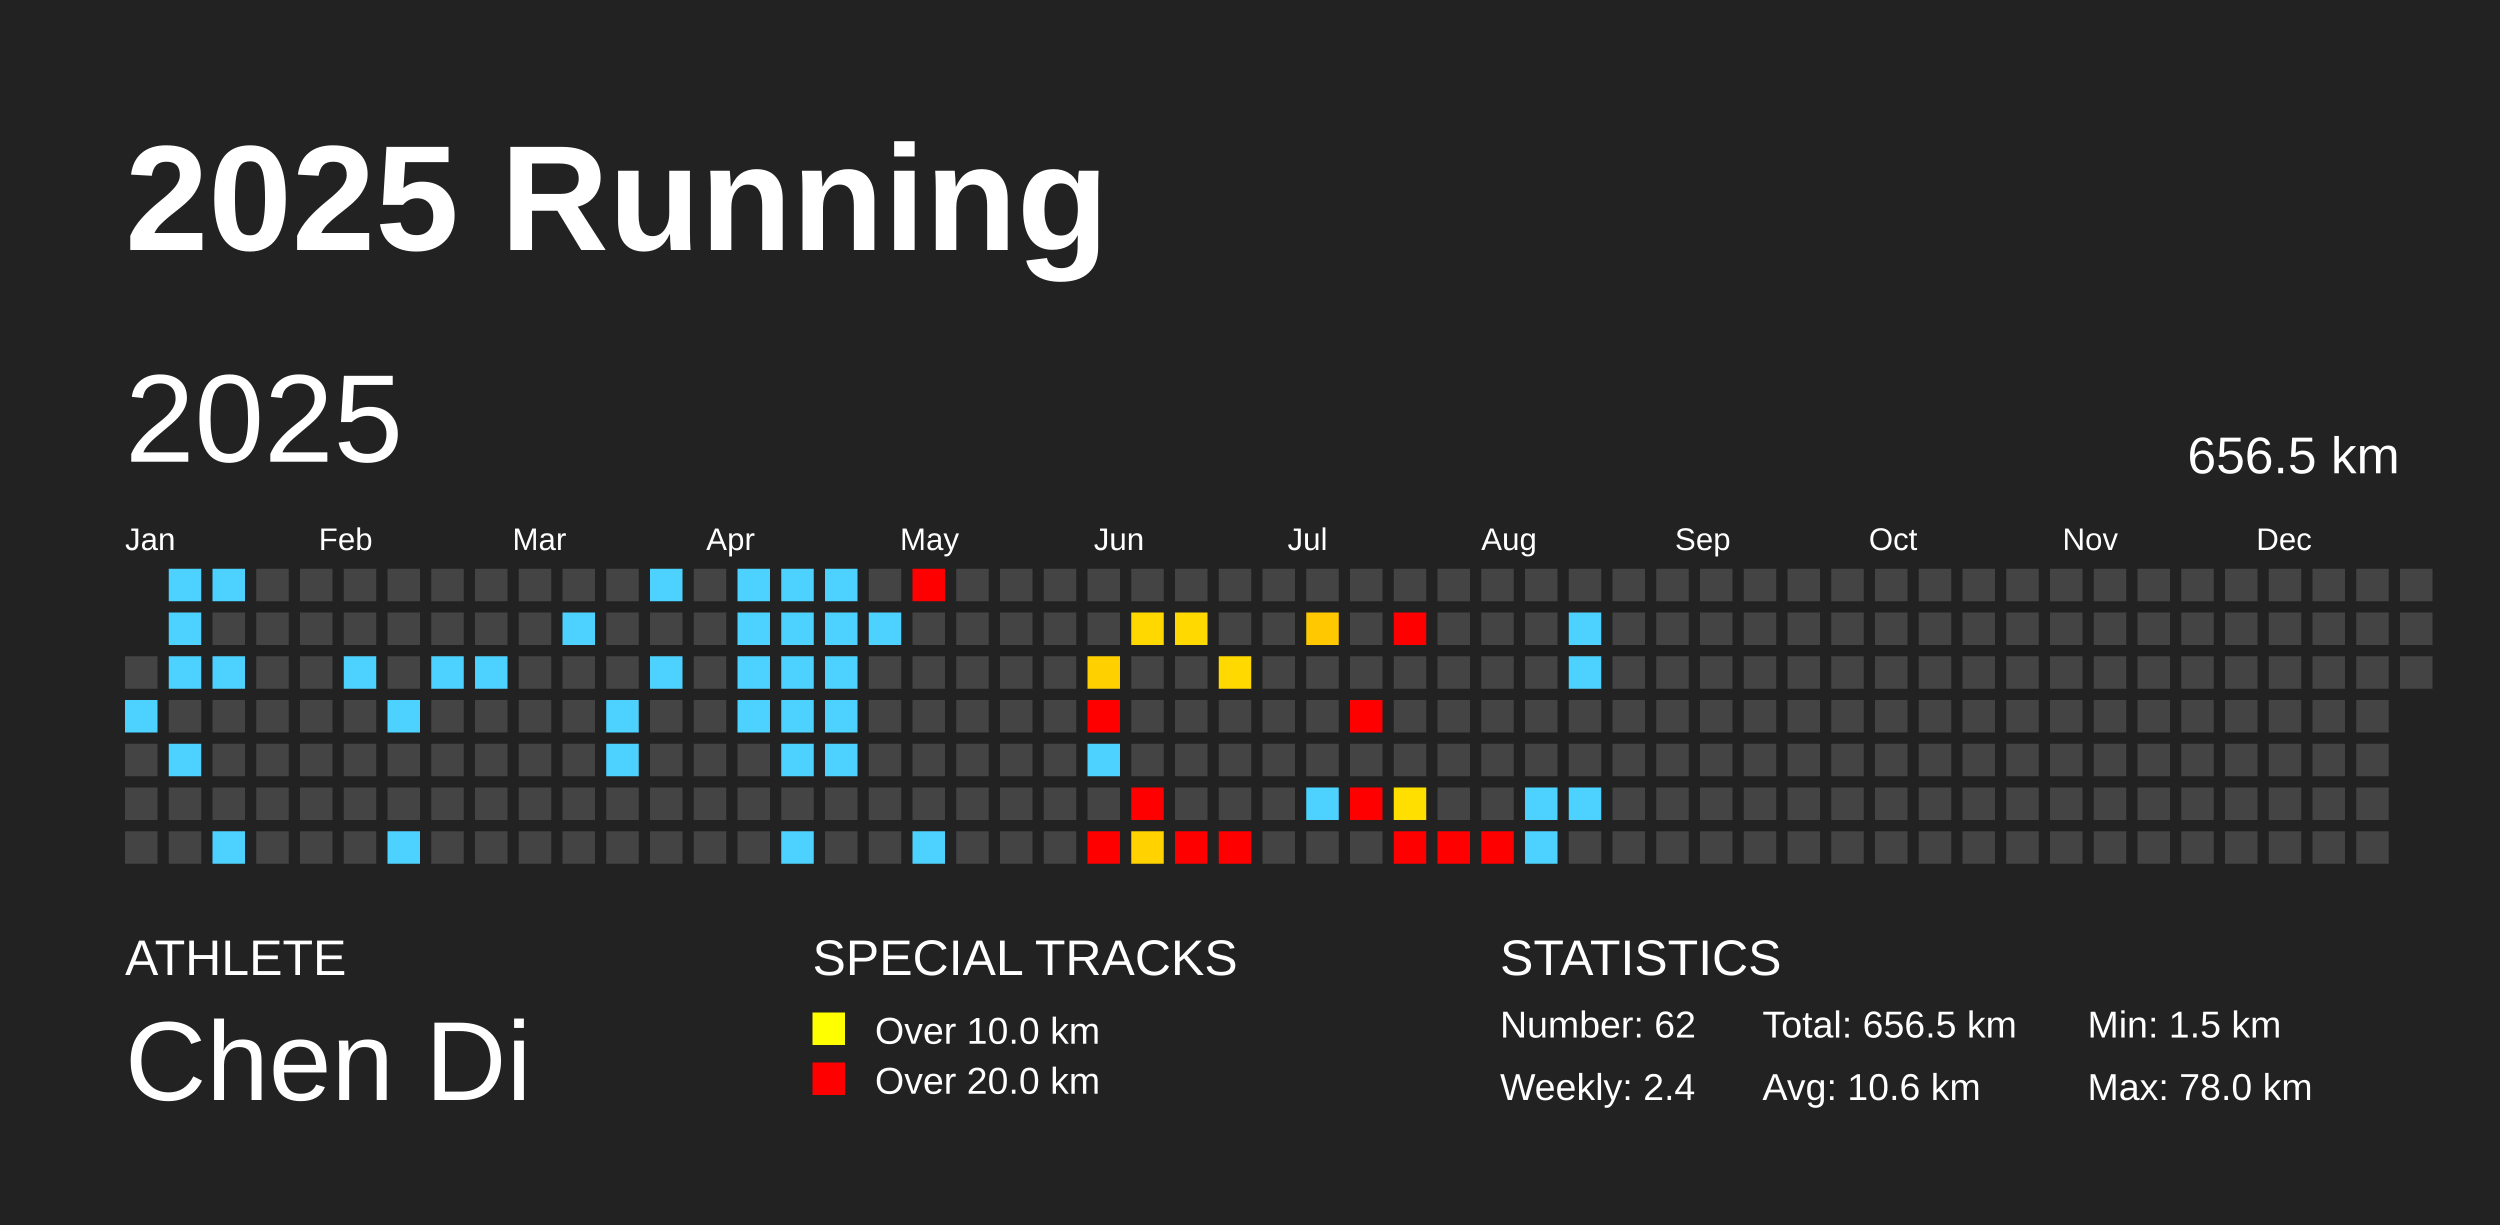
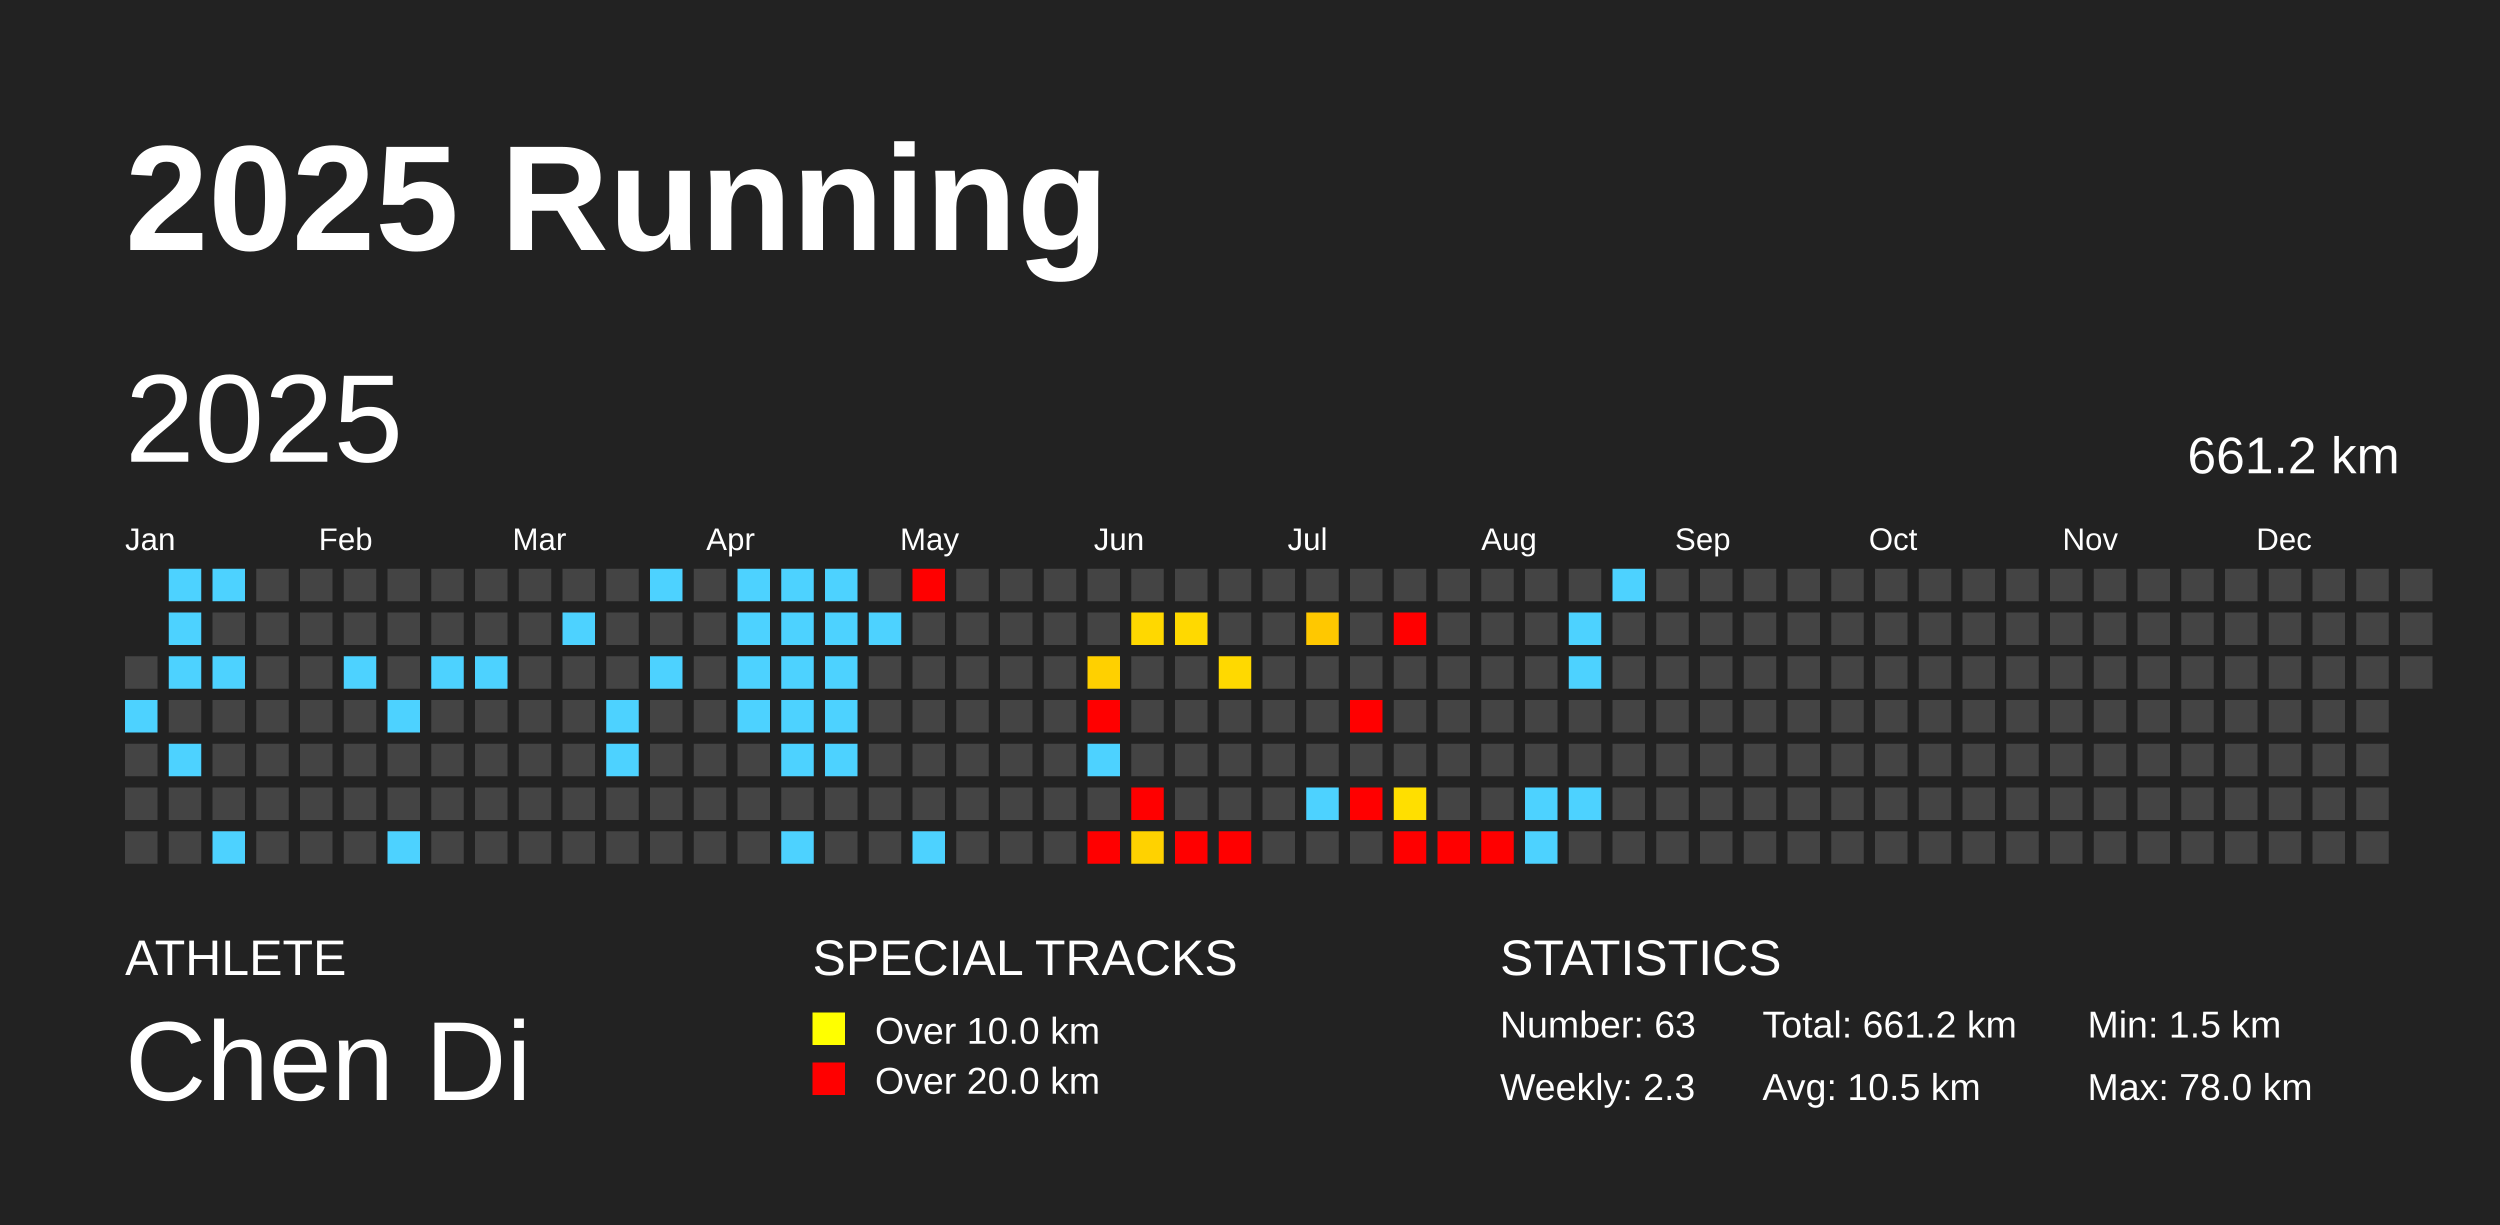
<svg xmlns="http://www.w3.org/2000/svg" baseProfile="full" height="98mm" version="1.1" viewBox="0,0,200,98" width="200mm">
  <defs />
  <rect fill="#222222" height="98" width="200" x="0" y="0" />
  <text fill="#FFFFFF" style="font-size:12px; font-family:Arial; font-weight:bold;" x="10" y="20">2025 Running</text>
  <text fill="#FFFFFF" style="font-size:4px; font-family:Arial" x="10" y="78">ATHLETE</text>
  <text fill="#FFFFFF" style="font-size:9px; font-family:Arial" x="10" y="88">Chen Di</text>
  <text fill="#FFFFFF" style="font-size:4px; font-family:Arial" x="65" y="78">SPECIAL TRACKS</text>
  <rect fill="yellow" height="2.6" width="2.6" x="65" y="81" />
  <text fill="#FFFFFF" style="font-size:3px; font-family:Arial" x="70" y="83.5">Over 10.0 km</text>
  <rect fill="red" height="2.6" width="2.6" x="65" y="85" />
  <text fill="#FFFFFF" style="font-size:3px; font-family:Arial" x="70" y="87.5">Over 20.0 km</text>
  <text fill="#FFFFFF" style="font-size:4px; font-family:Arial" x="120" y="78">STATISTICS</text>
-   <text fill="#FFFFFF" style="font-size:3px; font-family:Arial" x="120" y="83">Number: 62</text>
-   <text fill="#FFFFFF" style="font-size:3px; font-family:Arial" x="120" y="88">Weekly: 2.4</text>
-   <text fill="#FFFFFF" style="font-size:3px; font-family:Arial" x="141" y="83">Total: 656.5 km</text>
-   <text fill="#FFFFFF" style="font-size:3px; font-family:Arial" x="141" y="88">Avg: 10.6 km</text>
+   <text fill="#FFFFFF" style="font-size:3px; font-family:Arial" x="120" y="83">Number: 63</text>
+   <text fill="#FFFFFF" style="font-size:3px; font-family:Arial" x="120" y="88">Weekly: 2.3</text>
+   <text fill="#FFFFFF" style="font-size:3px; font-family:Arial" x="141" y="83">Total: 661.2 km</text>
+   <text fill="#FFFFFF" style="font-size:3px; font-family:Arial" x="141" y="88">Avg: 10.5 km</text>
  <text fill="#FFFFFF" style="font-size:3px; font-family:Arial" x="167" y="83">Min: 1.5 km</text>
  <text fill="#FFFFFF" style="font-size:3px; font-family:Arial" x="167" y="88">Max: 78.0 km</text>
  <text dominant-baseline="hanging" fill="#FFFFFF" style="font-size:10.0px; font-family:Arial;" x="10" y="30">2025</text>
-   <text dominant-baseline="hanging" fill="#FFFFFF" style="font-size:4.125px; font-family:Arial;" x="175" y="35">656.5 km</text>
+   <text dominant-baseline="hanging" fill="#FFFFFF" style="font-size:4.125px; font-family:Arial;" x="175" y="35">661.2 km</text>
  <text fill="#FFFFFF" style="font-size:2.5px; font-family:Arial" x="10.0" y="44">Jan</text>
  <text fill="#FFFFFF" style="font-size:2.5px; font-family:Arial" x="25.5" y="44">Feb</text>
  <text fill="#FFFFFF" style="font-size:2.5px; font-family:Arial" x="41.0" y="44">Mar</text>
  <text fill="#FFFFFF" style="font-size:2.5px; font-family:Arial" x="56.5" y="44">Apr</text>
  <text fill="#FFFFFF" style="font-size:2.5px; font-family:Arial" x="72.0" y="44">May</text>
  <text fill="#FFFFFF" style="font-size:2.5px; font-family:Arial" x="87.5" y="44">Jun</text>
  <text fill="#FFFFFF" style="font-size:2.5px; font-family:Arial" x="103.0" y="44">Jul</text>
  <text fill="#FFFFFF" style="font-size:2.5px; font-family:Arial" x="118.5" y="44">Aug</text>
  <text fill="#FFFFFF" style="font-size:2.5px; font-family:Arial" x="134.0" y="44">Sep</text>
  <text fill="#FFFFFF" style="font-size:2.5px; font-family:Arial" x="149.5" y="44">Oct</text>
  <text fill="#FFFFFF" style="font-size:2.5px; font-family:Arial" x="165.0" y="44">Nov</text>
  <text fill="#FFFFFF" style="font-size:2.5px; font-family:Arial" x="180.5" y="44">Dec</text>
  <rect fill="#444444" height="2.6" width="2.6" x="10.0" y="52.5" />
  <rect fill="#4dd2ff" height="2.6" width="2.6" x="10.0" y="56.0" />
  <rect fill="#444444" height="2.6" width="2.6" x="10.0" y="59.5" />
  <rect fill="#444444" height="2.6" width="2.6" x="10.0" y="63.0" />
  <rect fill="#444444" height="2.6" width="2.6" x="10.0" y="66.5" />
  <rect fill="#4dd2ff" height="2.6" width="2.6" x="13.5" y="45.5" />
  <rect fill="#4dd2ff" height="2.6" width="2.6" x="13.5" y="49.0" />
  <rect fill="#4dd2ff" height="2.6" width="2.6" x="13.5" y="52.5" />
  <rect fill="#444444" height="2.6" width="2.6" x="13.5" y="56.0" />
  <rect fill="#4dd2ff" height="2.6" width="2.6" x="13.5" y="59.5" />
  <rect fill="#444444" height="2.6" width="2.6" x="13.5" y="63.0" />
  <rect fill="#444444" height="2.6" width="2.6" x="13.5" y="66.5" />
  <rect fill="#4dd2ff" height="2.6" width="2.6" x="17.0" y="45.5" />
  <rect fill="#444444" height="2.6" width="2.6" x="17.0" y="49.0" />
  <rect fill="#4dd2ff" height="2.6" width="2.6" x="17.0" y="52.5" />
  <rect fill="#444444" height="2.6" width="2.6" x="17.0" y="56.0" />
  <rect fill="#444444" height="2.6" width="2.6" x="17.0" y="59.5" />
  <rect fill="#444444" height="2.6" width="2.6" x="17.0" y="63.0" />
  <rect fill="#4dd2ff" height="2.6" width="2.6" x="17.0" y="66.5" />
  <rect fill="#444444" height="2.6" width="2.6" x="20.5" y="45.5" />
  <rect fill="#444444" height="2.6" width="2.6" x="20.5" y="49.0" />
  <rect fill="#444444" height="2.6" width="2.6" x="20.5" y="52.5" />
  <rect fill="#444444" height="2.6" width="2.6" x="20.5" y="56.0" />
  <rect fill="#444444" height="2.6" width="2.6" x="20.5" y="59.5" />
  <rect fill="#444444" height="2.6" width="2.6" x="20.5" y="63.0" />
  <rect fill="#444444" height="2.6" width="2.6" x="20.5" y="66.5" />
  <rect fill="#444444" height="2.6" width="2.6" x="24.0" y="45.5" />
  <rect fill="#444444" height="2.6" width="2.6" x="24.0" y="49.0" />
  <rect fill="#444444" height="2.6" width="2.6" x="24.0" y="52.5" />
  <rect fill="#444444" height="2.6" width="2.6" x="24.0" y="56.0" />
  <rect fill="#444444" height="2.6" width="2.6" x="24.0" y="59.5" />
  <rect fill="#444444" height="2.6" width="2.6" x="24.0" y="63.0" />
  <rect fill="#444444" height="2.6" width="2.6" x="24.0" y="66.5" />
  <rect fill="#444444" height="2.6" width="2.6" x="27.5" y="45.5" />
  <rect fill="#444444" height="2.6" width="2.6" x="27.5" y="49.0" />
  <rect fill="#4dd2ff" height="2.6" width="2.6" x="27.5" y="52.5" />
  <rect fill="#444444" height="2.6" width="2.6" x="27.5" y="56.0" />
  <rect fill="#444444" height="2.6" width="2.6" x="27.5" y="59.5" />
  <rect fill="#444444" height="2.6" width="2.6" x="27.5" y="63.0" />
  <rect fill="#444444" height="2.6" width="2.6" x="27.5" y="66.5" />
  <rect fill="#444444" height="2.6" width="2.6" x="31.0" y="45.5" />
  <rect fill="#444444" height="2.6" width="2.6" x="31.0" y="49.0" />
  <rect fill="#444444" height="2.6" width="2.6" x="31.0" y="52.5" />
  <rect fill="#4dd2ff" height="2.6" width="2.6" x="31.0" y="56.0" />
  <rect fill="#444444" height="2.6" width="2.6" x="31.0" y="59.5" />
  <rect fill="#444444" height="2.6" width="2.6" x="31.0" y="63.0" />
  <rect fill="#4dd2ff" height="2.6" width="2.6" x="31.0" y="66.5" />
  <rect fill="#444444" height="2.6" width="2.6" x="34.5" y="45.5" />
  <rect fill="#444444" height="2.6" width="2.6" x="34.5" y="49.0" />
  <rect fill="#4dd2ff" height="2.6" width="2.6" x="34.5" y="52.5" />
  <rect fill="#444444" height="2.6" width="2.6" x="34.5" y="56.0" />
  <rect fill="#444444" height="2.6" width="2.6" x="34.5" y="59.5" />
  <rect fill="#444444" height="2.6" width="2.6" x="34.5" y="63.0" />
  <rect fill="#444444" height="2.6" width="2.6" x="34.5" y="66.5" />
  <rect fill="#444444" height="2.6" width="2.6" x="38.0" y="45.5" />
  <rect fill="#444444" height="2.6" width="2.6" x="38.0" y="49.0" />
  <rect fill="#4dd2ff" height="2.6" width="2.6" x="38.0" y="52.5" />
  <rect fill="#444444" height="2.6" width="2.6" x="38.0" y="56.0" />
  <rect fill="#444444" height="2.6" width="2.6" x="38.0" y="59.5" />
  <rect fill="#444444" height="2.6" width="2.6" x="38.0" y="63.0" />
  <rect fill="#444444" height="2.6" width="2.6" x="38.0" y="66.5" />
  <rect fill="#444444" height="2.6" width="2.6" x="41.5" y="45.5" />
  <rect fill="#444444" height="2.6" width="2.6" x="41.5" y="49.0" />
  <rect fill="#444444" height="2.6" width="2.6" x="41.5" y="52.5" />
  <rect fill="#444444" height="2.6" width="2.6" x="41.5" y="56.0" />
  <rect fill="#444444" height="2.6" width="2.6" x="41.5" y="59.5" />
  <rect fill="#444444" height="2.6" width="2.6" x="41.5" y="63.0" />
  <rect fill="#444444" height="2.6" width="2.6" x="41.5" y="66.5" />
  <rect fill="#444444" height="2.6" width="2.6" x="45.0" y="45.5" />
  <rect fill="#4dd2ff" height="2.6" width="2.6" x="45.0" y="49.0" />
  <rect fill="#444444" height="2.6" width="2.6" x="45.0" y="52.5" />
  <rect fill="#444444" height="2.6" width="2.6" x="45.0" y="56.0" />
  <rect fill="#444444" height="2.6" width="2.6" x="45.0" y="59.5" />
  <rect fill="#444444" height="2.6" width="2.6" x="45.0" y="63.0" />
  <rect fill="#444444" height="2.6" width="2.6" x="45.0" y="66.5" />
  <rect fill="#444444" height="2.6" width="2.6" x="48.5" y="45.5" />
  <rect fill="#444444" height="2.6" width="2.6" x="48.5" y="49.0" />
  <rect fill="#444444" height="2.6" width="2.6" x="48.5" y="52.5" />
  <rect fill="#4dd2ff" height="2.6" width="2.6" x="48.5" y="56.0" />
  <rect fill="#4dd2ff" height="2.6" width="2.6" x="48.5" y="59.5" />
  <rect fill="#444444" height="2.6" width="2.6" x="48.5" y="63.0" />
  <rect fill="#444444" height="2.6" width="2.6" x="48.5" y="66.5" />
  <rect fill="#4dd2ff" height="2.6" width="2.6" x="52.0" y="45.5" />
  <rect fill="#444444" height="2.6" width="2.6" x="52.0" y="49.0" />
  <rect fill="#4dd2ff" height="2.6" width="2.6" x="52.0" y="52.5" />
  <rect fill="#444444" height="2.6" width="2.6" x="52.0" y="56.0" />
  <rect fill="#444444" height="2.6" width="2.6" x="52.0" y="59.5" />
  <rect fill="#444444" height="2.6" width="2.6" x="52.0" y="63.0" />
  <rect fill="#444444" height="2.6" width="2.6" x="52.0" y="66.5" />
  <rect fill="#444444" height="2.6" width="2.6" x="55.5" y="45.5" />
  <rect fill="#444444" height="2.6" width="2.6" x="55.5" y="49.0" />
  <rect fill="#444444" height="2.6" width="2.6" x="55.5" y="52.5" />
  <rect fill="#444444" height="2.6" width="2.6" x="55.5" y="56.0" />
  <rect fill="#444444" height="2.6" width="2.6" x="55.5" y="59.5" />
  <rect fill="#444444" height="2.6" width="2.6" x="55.5" y="63.0" />
  <rect fill="#444444" height="2.6" width="2.6" x="55.5" y="66.5" />
  <rect fill="#4dd2ff" height="2.6" width="2.6" x="59.0" y="45.5" />
  <rect fill="#4dd2ff" height="2.6" width="2.6" x="59.0" y="49.0" />
  <rect fill="#4dd2ff" height="2.6" width="2.6" x="59.0" y="52.5" />
  <rect fill="#4dd2ff" height="2.6" width="2.6" x="59.0" y="56.0" />
  <rect fill="#444444" height="2.6" width="2.6" x="59.0" y="59.5" />
  <rect fill="#444444" height="2.6" width="2.6" x="59.0" y="63.0" />
  <rect fill="#444444" height="2.6" width="2.6" x="59.0" y="66.5" />
  <rect fill="#4dd2ff" height="2.6" width="2.6" x="62.5" y="45.5" />
  <rect fill="#4dd2ff" height="2.6" width="2.6" x="62.5" y="49.0" />
  <rect fill="#4dd2ff" height="2.6" width="2.6" x="62.5" y="52.5" />
  <rect fill="#4dd2ff" height="2.6" width="2.6" x="62.5" y="56.0" />
  <rect fill="#4dd2ff" height="2.6" width="2.6" x="62.5" y="59.5" />
  <rect fill="#444444" height="2.6" width="2.6" x="62.5" y="63.0" />
  <rect fill="#4dd2ff" height="2.6" width="2.6" x="62.5" y="66.5" />
  <rect fill="#4dd2ff" height="2.6" width="2.6" x="66.0" y="45.5" />
  <rect fill="#4dd2ff" height="2.6" width="2.6" x="66.0" y="49.0" />
  <rect fill="#4dd2ff" height="2.6" width="2.6" x="66.0" y="52.5" />
  <rect fill="#4dd2ff" height="2.6" width="2.6" x="66.0" y="56.0" />
  <rect fill="#4dd2ff" height="2.6" width="2.6" x="66.0" y="59.5" />
  <rect fill="#444444" height="2.6" width="2.6" x="66.0" y="63.0" />
  <rect fill="#444444" height="2.6" width="2.6" x="66.0" y="66.5" />
  <rect fill="#444444" height="2.6" width="2.6" x="69.5" y="45.5" />
  <rect fill="#4dd2ff" height="2.6" width="2.6" x="69.5" y="49.0" />
  <rect fill="#444444" height="2.6" width="2.6" x="69.5" y="52.5" />
  <rect fill="#444444" height="2.6" width="2.6" x="69.5" y="56.0" />
  <rect fill="#444444" height="2.6" width="2.6" x="69.5" y="59.5" />
  <rect fill="#444444" height="2.6" width="2.6" x="69.5" y="63.0" />
  <rect fill="#444444" height="2.6" width="2.6" x="69.5" y="66.5" />
  <rect fill="red" height="2.6" width="2.6" x="73.0" y="45.5" />
  <rect fill="#444444" height="2.6" width="2.6" x="73.0" y="49.0" />
  <rect fill="#444444" height="2.6" width="2.6" x="73.0" y="52.5" />
  <rect fill="#444444" height="2.6" width="2.6" x="73.0" y="56.0" />
  <rect fill="#444444" height="2.6" width="2.6" x="73.0" y="59.5" />
  <rect fill="#444444" height="2.6" width="2.6" x="73.0" y="63.0" />
  <rect fill="#4dd2ff" height="2.6" width="2.6" x="73.0" y="66.5" />
  <rect fill="#444444" height="2.6" width="2.6" x="76.5" y="45.5" />
  <rect fill="#444444" height="2.6" width="2.6" x="76.5" y="49.0" />
  <rect fill="#444444" height="2.6" width="2.6" x="76.5" y="52.5" />
  <rect fill="#444444" height="2.6" width="2.6" x="76.5" y="56.0" />
  <rect fill="#444444" height="2.6" width="2.6" x="76.5" y="59.5" />
  <rect fill="#444444" height="2.6" width="2.6" x="76.5" y="63.0" />
  <rect fill="#444444" height="2.6" width="2.6" x="76.5" y="66.5" />
  <rect fill="#444444" height="2.6" width="2.6" x="80.0" y="45.5" />
  <rect fill="#444444" height="2.6" width="2.6" x="80.0" y="49.0" />
  <rect fill="#444444" height="2.6" width="2.6" x="80.0" y="52.5" />
  <rect fill="#444444" height="2.6" width="2.6" x="80.0" y="56.0" />
  <rect fill="#444444" height="2.6" width="2.6" x="80.0" y="59.5" />
  <rect fill="#444444" height="2.6" width="2.6" x="80.0" y="63.0" />
  <rect fill="#444444" height="2.6" width="2.6" x="80.0" y="66.5" />
  <rect fill="#444444" height="2.6" width="2.6" x="83.5" y="45.5" />
  <rect fill="#444444" height="2.6" width="2.6" x="83.5" y="49.0" />
  <rect fill="#444444" height="2.6" width="2.6" x="83.5" y="52.5" />
  <rect fill="#444444" height="2.6" width="2.6" x="83.5" y="56.0" />
  <rect fill="#444444" height="2.6" width="2.6" x="83.5" y="59.5" />
  <rect fill="#444444" height="2.6" width="2.6" x="83.5" y="63.0" />
  <rect fill="#444444" height="2.6" width="2.6" x="83.5" y="66.5" />
  <rect fill="#444444" height="2.6" width="2.6" x="87.0" y="45.5" />
  <rect fill="#444444" height="2.6" width="2.6" x="87.0" y="49.0" />
  <rect fill="#ffd000" height="2.6" width="2.6" x="87.0" y="52.5" />
  <rect fill="red" height="2.6" width="2.6" x="87.0" y="56.0" />
  <rect fill="#4dd2ff" height="2.6" width="2.6" x="87.0" y="59.5" />
  <rect fill="#444444" height="2.6" width="2.6" x="87.0" y="63.0" />
  <rect fill="red" height="2.6" width="2.6" x="87.0" y="66.5" />
  <rect fill="#444444" height="2.6" width="2.6" x="90.5" y="45.5" />
  <rect fill="#ffd800" height="2.6" width="2.6" x="90.5" y="49.0" />
  <rect fill="#444444" height="2.6" width="2.6" x="90.5" y="52.5" />
  <rect fill="#444444" height="2.6" width="2.6" x="90.5" y="56.0" />
  <rect fill="#444444" height="2.6" width="2.6" x="90.5" y="59.5" />
  <rect fill="red" height="2.6" width="2.6" x="90.5" y="63.0" />
  <rect fill="#ffd200" height="2.6" width="2.6" x="90.5" y="66.5" />
  <rect fill="#444444" height="2.6" width="2.6" x="94.0" y="45.5" />
  <rect fill="#ffd900" height="2.6" width="2.6" x="94.0" y="49.0" />
  <rect fill="#444444" height="2.6" width="2.6" x="94.0" y="52.5" />
  <rect fill="#444444" height="2.6" width="2.6" x="94.0" y="56.0" />
  <rect fill="#444444" height="2.6" width="2.6" x="94.0" y="59.5" />
  <rect fill="#444444" height="2.6" width="2.6" x="94.0" y="63.0" />
  <rect fill="red" height="2.6" width="2.6" x="94.0" y="66.5" />
  <rect fill="#444444" height="2.6" width="2.6" x="97.5" y="45.5" />
  <rect fill="#444444" height="2.6" width="2.6" x="97.5" y="49.0" />
  <rect fill="#ffd900" height="2.6" width="2.6" x="97.5" y="52.5" />
  <rect fill="#444444" height="2.6" width="2.6" x="97.5" y="56.0" />
  <rect fill="#444444" height="2.6" width="2.6" x="97.5" y="59.5" />
  <rect fill="#444444" height="2.6" width="2.6" x="97.5" y="63.0" />
  <rect fill="red" height="2.6" width="2.6" x="97.5" y="66.5" />
  <rect fill="#444444" height="2.6" width="2.6" x="101.0" y="45.5" />
  <rect fill="#444444" height="2.6" width="2.6" x="101.0" y="49.0" />
  <rect fill="#444444" height="2.6" width="2.6" x="101.0" y="52.5" />
  <rect fill="#444444" height="2.6" width="2.6" x="101.0" y="56.0" />
  <rect fill="#444444" height="2.6" width="2.6" x="101.0" y="59.5" />
  <rect fill="#444444" height="2.6" width="2.6" x="101.0" y="63.0" />
  <rect fill="#444444" height="2.6" width="2.6" x="101.0" y="66.5" />
  <rect fill="#444444" height="2.6" width="2.6" x="104.5" y="45.5" />
  <rect fill="#ffc800" height="2.6" width="2.6" x="104.5" y="49.0" />
  <rect fill="#444444" height="2.6" width="2.6" x="104.5" y="52.5" />
  <rect fill="#444444" height="2.6" width="2.6" x="104.5" y="56.0" />
  <rect fill="#444444" height="2.6" width="2.6" x="104.5" y="59.5" />
  <rect fill="#4dd2ff" height="2.6" width="2.6" x="104.5" y="63.0" />
  <rect fill="#444444" height="2.6" width="2.6" x="104.5" y="66.5" />
  <rect fill="#444444" height="2.6" width="2.6" x="108.0" y="45.5" />
  <rect fill="#444444" height="2.6" width="2.6" x="108.0" y="49.0" />
  <rect fill="#444444" height="2.6" width="2.6" x="108.0" y="52.5" />
  <rect fill="red" height="2.6" width="2.6" x="108.0" y="56.0" />
  <rect fill="#444444" height="2.6" width="2.6" x="108.0" y="59.5" />
  <rect fill="red" height="2.6" width="2.6" x="108.0" y="63.0" />
  <rect fill="#444444" height="2.6" width="2.6" x="108.0" y="66.5" />
  <rect fill="#444444" height="2.6" width="2.6" x="111.5" y="45.5" />
  <rect fill="red" height="2.6" width="2.6" x="111.5" y="49.0" />
  <rect fill="#444444" height="2.6" width="2.6" x="111.5" y="52.5" />
  <rect fill="#444444" height="2.6" width="2.6" x="111.5" y="56.0" />
  <rect fill="#444444" height="2.6" width="2.6" x="111.5" y="59.5" />
  <rect fill="#ffdf00" height="2.6" width="2.6" x="111.5" y="63.0" />
  <rect fill="red" height="2.6" width="2.6" x="111.5" y="66.5" />
  <rect fill="#444444" height="2.6" width="2.6" x="115.0" y="45.5" />
  <rect fill="#444444" height="2.6" width="2.6" x="115.0" y="49.0" />
  <rect fill="#444444" height="2.6" width="2.6" x="115.0" y="52.5" />
  <rect fill="#444444" height="2.6" width="2.6" x="115.0" y="56.0" />
  <rect fill="#444444" height="2.6" width="2.6" x="115.0" y="59.5" />
  <rect fill="#444444" height="2.6" width="2.6" x="115.0" y="63.0" />
  <rect fill="red" height="2.6" width="2.6" x="115.0" y="66.5" />
  <rect fill="#444444" height="2.6" width="2.6" x="118.5" y="45.5" />
  <rect fill="#444444" height="2.6" width="2.6" x="118.5" y="49.0" />
  <rect fill="#444444" height="2.6" width="2.6" x="118.5" y="52.5" />
  <rect fill="#444444" height="2.6" width="2.6" x="118.5" y="56.0" />
  <rect fill="#444444" height="2.6" width="2.6" x="118.5" y="59.5" />
  <rect fill="#444444" height="2.6" width="2.6" x="118.5" y="63.0" />
  <rect fill="red" height="2.6" width="2.6" x="118.5" y="66.5" />
  <rect fill="#444444" height="2.6" width="2.6" x="122.0" y="45.5" />
  <rect fill="#444444" height="2.6" width="2.6" x="122.0" y="49.0" />
  <rect fill="#444444" height="2.6" width="2.6" x="122.0" y="52.5" />
  <rect fill="#444444" height="2.6" width="2.6" x="122.0" y="56.0" />
  <rect fill="#444444" height="2.6" width="2.6" x="122.0" y="59.5" />
  <rect fill="#4dd2ff" height="2.6" width="2.6" x="122.0" y="63.0" />
  <rect fill="#4dd2ff" height="2.6" width="2.6" x="122.0" y="66.5" />
  <rect fill="#444444" height="2.6" width="2.6" x="125.5" y="45.5" />
  <rect fill="#4dd2ff" height="2.6" width="2.6" x="125.5" y="49.0" />
  <rect fill="#4dd2ff" height="2.6" width="2.6" x="125.5" y="52.5" />
  <rect fill="#444444" height="2.6" width="2.6" x="125.5" y="56.0" />
  <rect fill="#444444" height="2.6" width="2.6" x="125.5" y="59.5" />
  <rect fill="#4dd2ff" height="2.6" width="2.6" x="125.5" y="63.0" />
  <rect fill="#444444" height="2.6" width="2.6" x="125.5" y="66.5" />
-   <rect fill="#444444" height="2.6" width="2.6" x="129.0" y="45.5" />
+   <rect fill="#4dd2ff" height="2.6" width="2.6" x="129.0" y="45.5" />
  <rect fill="#444444" height="2.6" width="2.6" x="129.0" y="49.0" />
  <rect fill="#444444" height="2.6" width="2.6" x="129.0" y="52.5" />
  <rect fill="#444444" height="2.6" width="2.6" x="129.0" y="56.0" />
  <rect fill="#444444" height="2.6" width="2.6" x="129.0" y="59.5" />
  <rect fill="#444444" height="2.6" width="2.6" x="129.0" y="63.0" />
  <rect fill="#444444" height="2.6" width="2.6" x="129.0" y="66.5" />
  <rect fill="#444444" height="2.6" width="2.6" x="132.5" y="45.5" />
  <rect fill="#444444" height="2.6" width="2.6" x="132.5" y="49.0" />
  <rect fill="#444444" height="2.6" width="2.6" x="132.5" y="52.5" />
  <rect fill="#444444" height="2.6" width="2.6" x="132.5" y="56.0" />
  <rect fill="#444444" height="2.6" width="2.6" x="132.5" y="59.5" />
  <rect fill="#444444" height="2.6" width="2.6" x="132.5" y="63.0" />
  <rect fill="#444444" height="2.6" width="2.6" x="132.5" y="66.5" />
  <rect fill="#444444" height="2.6" width="2.6" x="136.0" y="45.5" />
  <rect fill="#444444" height="2.6" width="2.6" x="136.0" y="49.0" />
  <rect fill="#444444" height="2.6" width="2.6" x="136.0" y="52.5" />
  <rect fill="#444444" height="2.6" width="2.6" x="136.0" y="56.0" />
  <rect fill="#444444" height="2.6" width="2.6" x="136.0" y="59.5" />
  <rect fill="#444444" height="2.6" width="2.6" x="136.0" y="63.0" />
  <rect fill="#444444" height="2.6" width="2.6" x="136.0" y="66.5" />
  <rect fill="#444444" height="2.6" width="2.6" x="139.5" y="45.5" />
  <rect fill="#444444" height="2.6" width="2.6" x="139.5" y="49.0" />
  <rect fill="#444444" height="2.6" width="2.6" x="139.5" y="52.5" />
  <rect fill="#444444" height="2.6" width="2.6" x="139.5" y="56.0" />
  <rect fill="#444444" height="2.6" width="2.6" x="139.5" y="59.5" />
  <rect fill="#444444" height="2.6" width="2.6" x="139.5" y="63.0" />
  <rect fill="#444444" height="2.6" width="2.6" x="139.5" y="66.5" />
  <rect fill="#444444" height="2.6" width="2.6" x="143.0" y="45.5" />
  <rect fill="#444444" height="2.6" width="2.6" x="143.0" y="49.0" />
  <rect fill="#444444" height="2.6" width="2.6" x="143.0" y="52.5" />
  <rect fill="#444444" height="2.6" width="2.6" x="143.0" y="56.0" />
  <rect fill="#444444" height="2.6" width="2.6" x="143.0" y="59.5" />
  <rect fill="#444444" height="2.6" width="2.6" x="143.0" y="63.0" />
  <rect fill="#444444" height="2.6" width="2.6" x="143.0" y="66.5" />
  <rect fill="#444444" height="2.6" width="2.6" x="146.5" y="45.5" />
  <rect fill="#444444" height="2.6" width="2.6" x="146.5" y="49.0" />
  <rect fill="#444444" height="2.6" width="2.6" x="146.5" y="52.5" />
  <rect fill="#444444" height="2.6" width="2.6" x="146.5" y="56.0" />
  <rect fill="#444444" height="2.6" width="2.6" x="146.5" y="59.5" />
  <rect fill="#444444" height="2.6" width="2.6" x="146.5" y="63.0" />
  <rect fill="#444444" height="2.6" width="2.6" x="146.5" y="66.5" />
  <rect fill="#444444" height="2.6" width="2.6" x="150.0" y="45.5" />
  <rect fill="#444444" height="2.6" width="2.6" x="150.0" y="49.0" />
  <rect fill="#444444" height="2.6" width="2.6" x="150.0" y="52.5" />
  <rect fill="#444444" height="2.6" width="2.6" x="150.0" y="56.0" />
  <rect fill="#444444" height="2.6" width="2.6" x="150.0" y="59.5" />
  <rect fill="#444444" height="2.6" width="2.6" x="150.0" y="63.0" />
  <rect fill="#444444" height="2.6" width="2.6" x="150.0" y="66.5" />
  <rect fill="#444444" height="2.6" width="2.6" x="153.5" y="45.5" />
  <rect fill="#444444" height="2.6" width="2.6" x="153.5" y="49.0" />
  <rect fill="#444444" height="2.6" width="2.6" x="153.5" y="52.5" />
  <rect fill="#444444" height="2.6" width="2.6" x="153.5" y="56.0" />
  <rect fill="#444444" height="2.6" width="2.6" x="153.5" y="59.5" />
  <rect fill="#444444" height="2.6" width="2.6" x="153.5" y="63.0" />
  <rect fill="#444444" height="2.6" width="2.6" x="153.5" y="66.5" />
  <rect fill="#444444" height="2.6" width="2.6" x="157.0" y="45.5" />
  <rect fill="#444444" height="2.6" width="2.6" x="157.0" y="49.0" />
  <rect fill="#444444" height="2.6" width="2.6" x="157.0" y="52.5" />
  <rect fill="#444444" height="2.6" width="2.6" x="157.0" y="56.0" />
  <rect fill="#444444" height="2.6" width="2.6" x="157.0" y="59.5" />
  <rect fill="#444444" height="2.6" width="2.6" x="157.0" y="63.0" />
  <rect fill="#444444" height="2.6" width="2.6" x="157.0" y="66.5" />
  <rect fill="#444444" height="2.6" width="2.6" x="160.5" y="45.5" />
  <rect fill="#444444" height="2.6" width="2.6" x="160.5" y="49.0" />
  <rect fill="#444444" height="2.6" width="2.6" x="160.5" y="52.5" />
  <rect fill="#444444" height="2.6" width="2.6" x="160.5" y="56.0" />
  <rect fill="#444444" height="2.6" width="2.6" x="160.5" y="59.5" />
  <rect fill="#444444" height="2.6" width="2.6" x="160.5" y="63.0" />
  <rect fill="#444444" height="2.6" width="2.6" x="160.5" y="66.5" />
  <rect fill="#444444" height="2.6" width="2.6" x="164.0" y="45.5" />
  <rect fill="#444444" height="2.6" width="2.6" x="164.0" y="49.0" />
  <rect fill="#444444" height="2.6" width="2.6" x="164.0" y="52.5" />
  <rect fill="#444444" height="2.6" width="2.6" x="164.0" y="56.0" />
  <rect fill="#444444" height="2.6" width="2.6" x="164.0" y="59.5" />
  <rect fill="#444444" height="2.6" width="2.6" x="164.0" y="63.0" />
  <rect fill="#444444" height="2.6" width="2.6" x="164.0" y="66.5" />
  <rect fill="#444444" height="2.6" width="2.6" x="167.5" y="45.5" />
  <rect fill="#444444" height="2.6" width="2.6" x="167.5" y="49.0" />
  <rect fill="#444444" height="2.6" width="2.6" x="167.5" y="52.5" />
  <rect fill="#444444" height="2.6" width="2.6" x="167.5" y="56.0" />
  <rect fill="#444444" height="2.6" width="2.6" x="167.5" y="59.5" />
  <rect fill="#444444" height="2.6" width="2.6" x="167.5" y="63.0" />
  <rect fill="#444444" height="2.6" width="2.6" x="167.5" y="66.5" />
  <rect fill="#444444" height="2.6" width="2.6" x="171.0" y="45.5" />
  <rect fill="#444444" height="2.6" width="2.6" x="171.0" y="49.0" />
  <rect fill="#444444" height="2.6" width="2.6" x="171.0" y="52.5" />
  <rect fill="#444444" height="2.6" width="2.6" x="171.0" y="56.0" />
  <rect fill="#444444" height="2.6" width="2.6" x="171.0" y="59.5" />
  <rect fill="#444444" height="2.6" width="2.6" x="171.0" y="63.0" />
  <rect fill="#444444" height="2.6" width="2.6" x="171.0" y="66.5" />
  <rect fill="#444444" height="2.6" width="2.6" x="174.5" y="45.5" />
  <rect fill="#444444" height="2.6" width="2.6" x="174.5" y="49.0" />
  <rect fill="#444444" height="2.6" width="2.6" x="174.5" y="52.5" />
  <rect fill="#444444" height="2.6" width="2.6" x="174.5" y="56.0" />
  <rect fill="#444444" height="2.6" width="2.6" x="174.5" y="59.5" />
  <rect fill="#444444" height="2.6" width="2.6" x="174.5" y="63.0" />
  <rect fill="#444444" height="2.6" width="2.6" x="174.5" y="66.5" />
  <rect fill="#444444" height="2.6" width="2.6" x="178.0" y="45.5" />
  <rect fill="#444444" height="2.6" width="2.6" x="178.0" y="49.0" />
  <rect fill="#444444" height="2.6" width="2.6" x="178.0" y="52.5" />
  <rect fill="#444444" height="2.6" width="2.6" x="178.0" y="56.0" />
  <rect fill="#444444" height="2.6" width="2.6" x="178.0" y="59.5" />
  <rect fill="#444444" height="2.6" width="2.6" x="178.0" y="63.0" />
  <rect fill="#444444" height="2.6" width="2.6" x="178.0" y="66.5" />
  <rect fill="#444444" height="2.6" width="2.6" x="181.5" y="45.5" />
  <rect fill="#444444" height="2.6" width="2.6" x="181.5" y="49.0" />
  <rect fill="#444444" height="2.6" width="2.6" x="181.5" y="52.5" />
  <rect fill="#444444" height="2.6" width="2.6" x="181.5" y="56.0" />
  <rect fill="#444444" height="2.6" width="2.6" x="181.5" y="59.5" />
  <rect fill="#444444" height="2.6" width="2.6" x="181.5" y="63.0" />
  <rect fill="#444444" height="2.6" width="2.6" x="181.5" y="66.5" />
  <rect fill="#444444" height="2.6" width="2.6" x="185.0" y="45.5" />
  <rect fill="#444444" height="2.6" width="2.6" x="185.0" y="49.0" />
  <rect fill="#444444" height="2.6" width="2.6" x="185.0" y="52.5" />
  <rect fill="#444444" height="2.6" width="2.6" x="185.0" y="56.0" />
  <rect fill="#444444" height="2.6" width="2.6" x="185.0" y="59.5" />
  <rect fill="#444444" height="2.6" width="2.6" x="185.0" y="63.0" />
  <rect fill="#444444" height="2.6" width="2.6" x="185.0" y="66.5" />
  <rect fill="#444444" height="2.6" width="2.6" x="188.5" y="45.5" />
  <rect fill="#444444" height="2.6" width="2.6" x="188.5" y="49.0" />
  <rect fill="#444444" height="2.6" width="2.6" x="188.5" y="52.5" />
  <rect fill="#444444" height="2.6" width="2.6" x="188.5" y="56.0" />
  <rect fill="#444444" height="2.6" width="2.6" x="188.5" y="59.5" />
  <rect fill="#444444" height="2.6" width="2.6" x="188.5" y="63.0" />
  <rect fill="#444444" height="2.6" width="2.6" x="188.5" y="66.5" />
  <rect fill="#444444" height="2.6" width="2.6" x="192.0" y="45.5" />
  <rect fill="#444444" height="2.6" width="2.6" x="192.0" y="49.0" />
  <rect fill="#444444" height="2.6" width="2.6" x="192.0" y="52.5" />
</svg>
